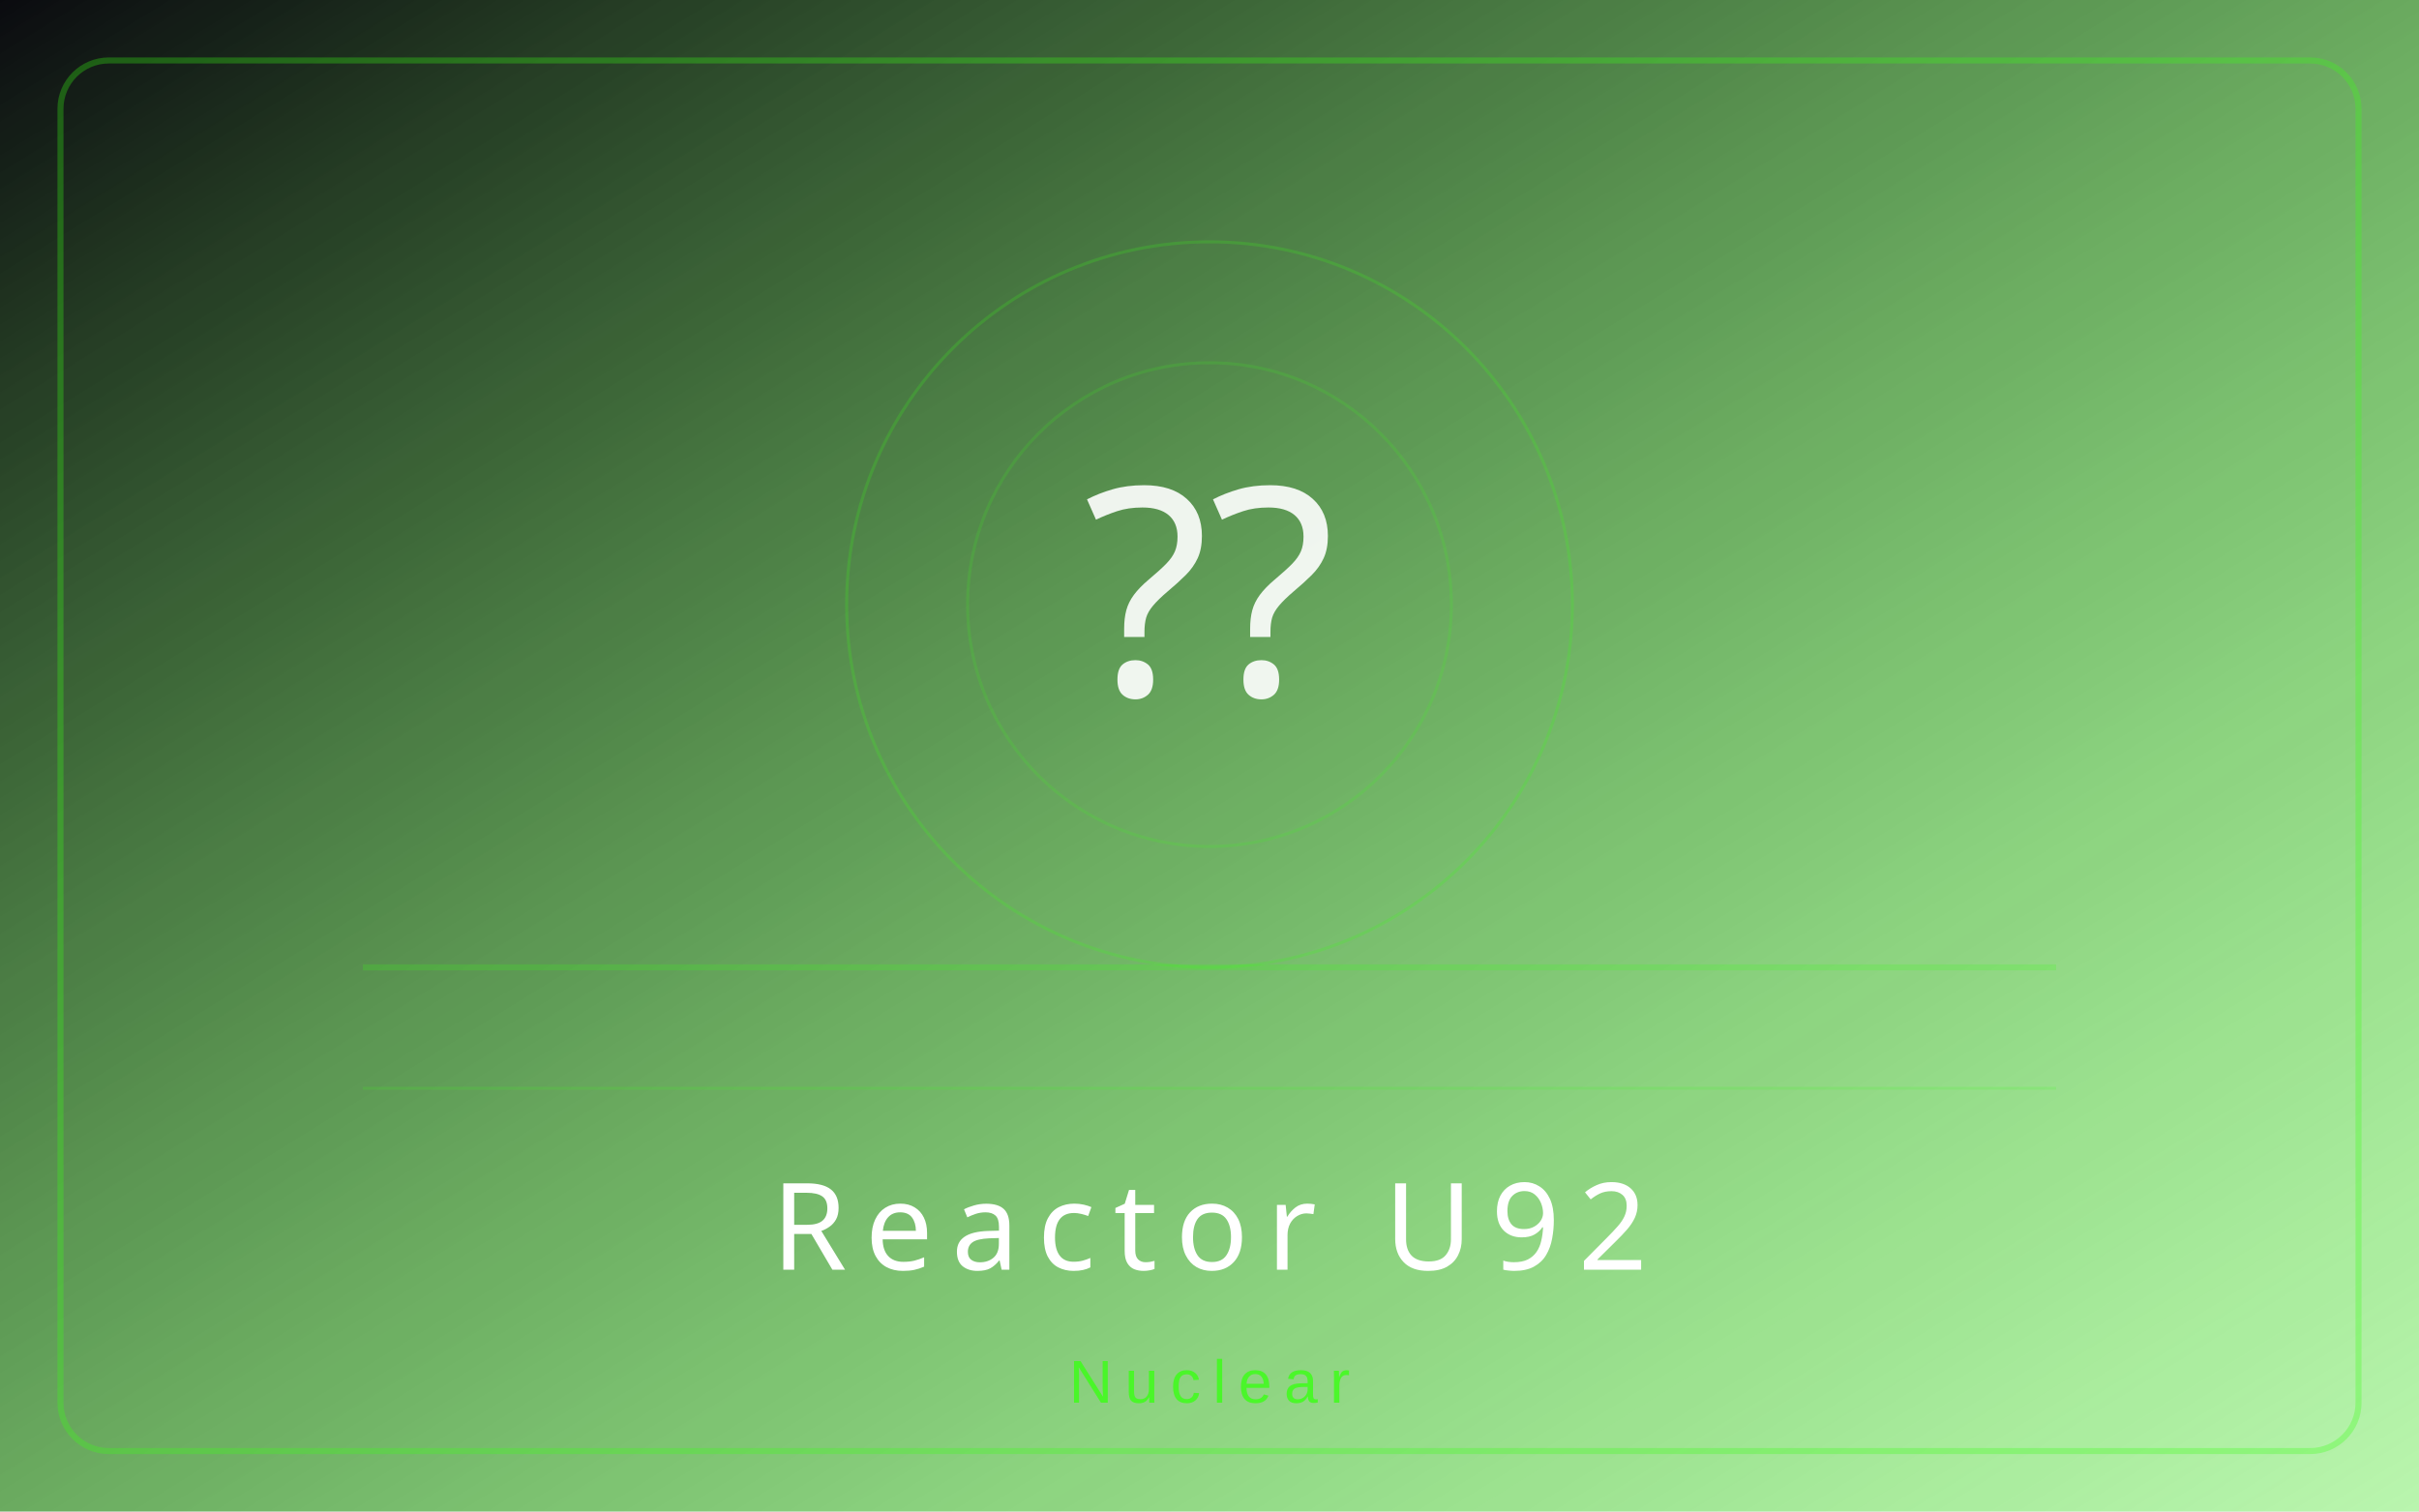
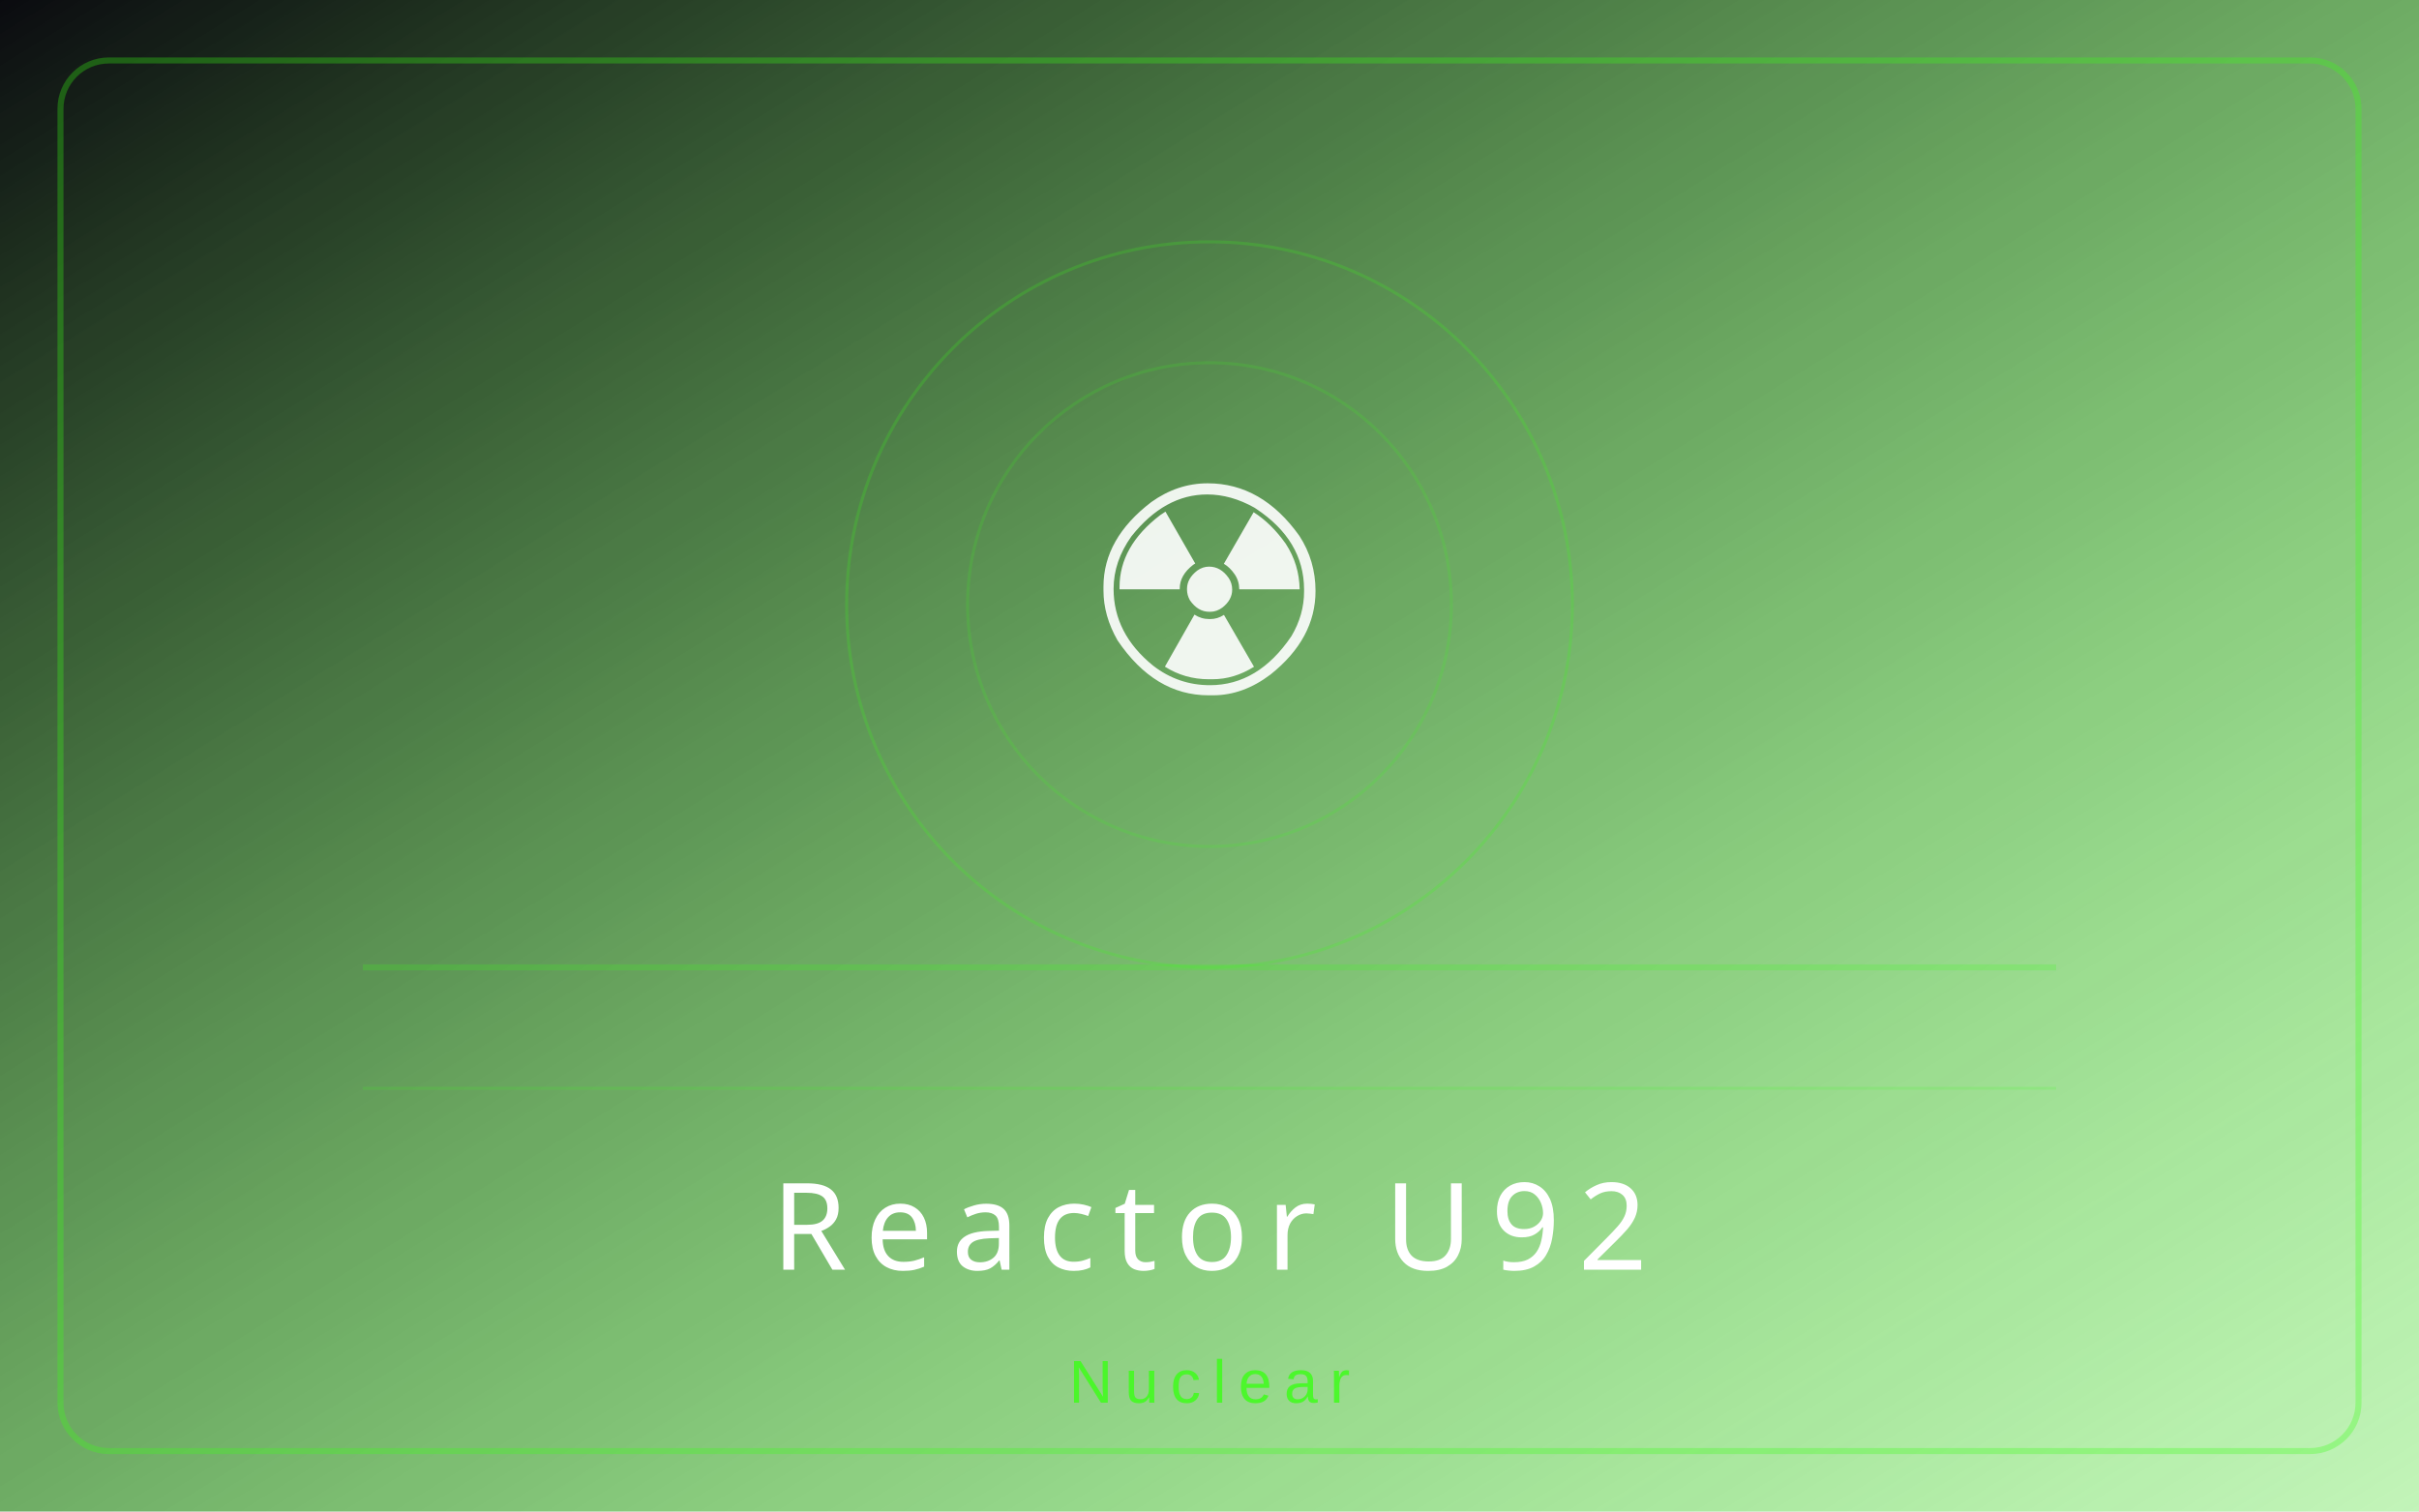
<svg xmlns="http://www.w3.org/2000/svg" viewBox="0 0 400 250" width="400" height="250">
  <defs>
-     <linearGradient id="bgreactor_u92" x1="0%" y1="0%" x2="100%" y2="100%">
+     <linearGradient id="bgreactor" x1="0%" y1="0%" x2="100%" y2="100%">
      <stop offset="0%" style="stop-color:#0a0a0f" />
-       <stop offset="100%" style="stop-color:#39ff14;stop-opacity:0.3" />
+       <stop offset="100%" style="stop-color:#39ff14;stop-opacity:0.25" />
    </linearGradient>
  </defs>
-   <rect width="400" height="250" fill="url(#bgreactor_u92)" />
+   <rect width="400" height="250" fill="url(#bgreactor)" />
  <rect x="10" y="10" width="380" height="230" fill="none" stroke="#39ff14" stroke-width="1" opacity="0.3" rx="8" />
  <circle cx="200" cy="100" r="60" fill="none" stroke="#39ff14" stroke-width="0.5" opacity="0.2" />
  <circle cx="200" cy="100" r="40" fill="none" stroke="#39ff14" stroke-width="0.5" opacity="0.15" />
  <line x1="60" y1="160" x2="340" y2="160" stroke="#39ff14" stroke-width="1" opacity="0.2" />
  <line x1="60" y1="180" x2="340" y2="180" stroke="#39ff14" stroke-width="0.5" opacity="0.15" />
-   <text x="200" y="115" font-family="Segoe UI Emoji, Apple Color Emoji, sans-serif" font-size="48" fill="white" text-anchor="middle" opacity="0.9">??</text>
+   <text x="200" y="115" font-family="Segoe UI Emoji, Apple Color Emoji, sans-serif" font-size="48" fill="white" text-anchor="middle" opacity="0.9">☢️</text>
  <text x="200" y="210" font-family="Impact, sans-serif" font-size="20" fill="white" text-anchor="middle" letter-spacing="3">Reactor U92</text>
  <text x="200" y="232" font-family="Arial, sans-serif" font-size="10" fill="#39ff14" text-anchor="middle" letter-spacing="2" opacity="0.8">Nuclear</text>
</svg>
